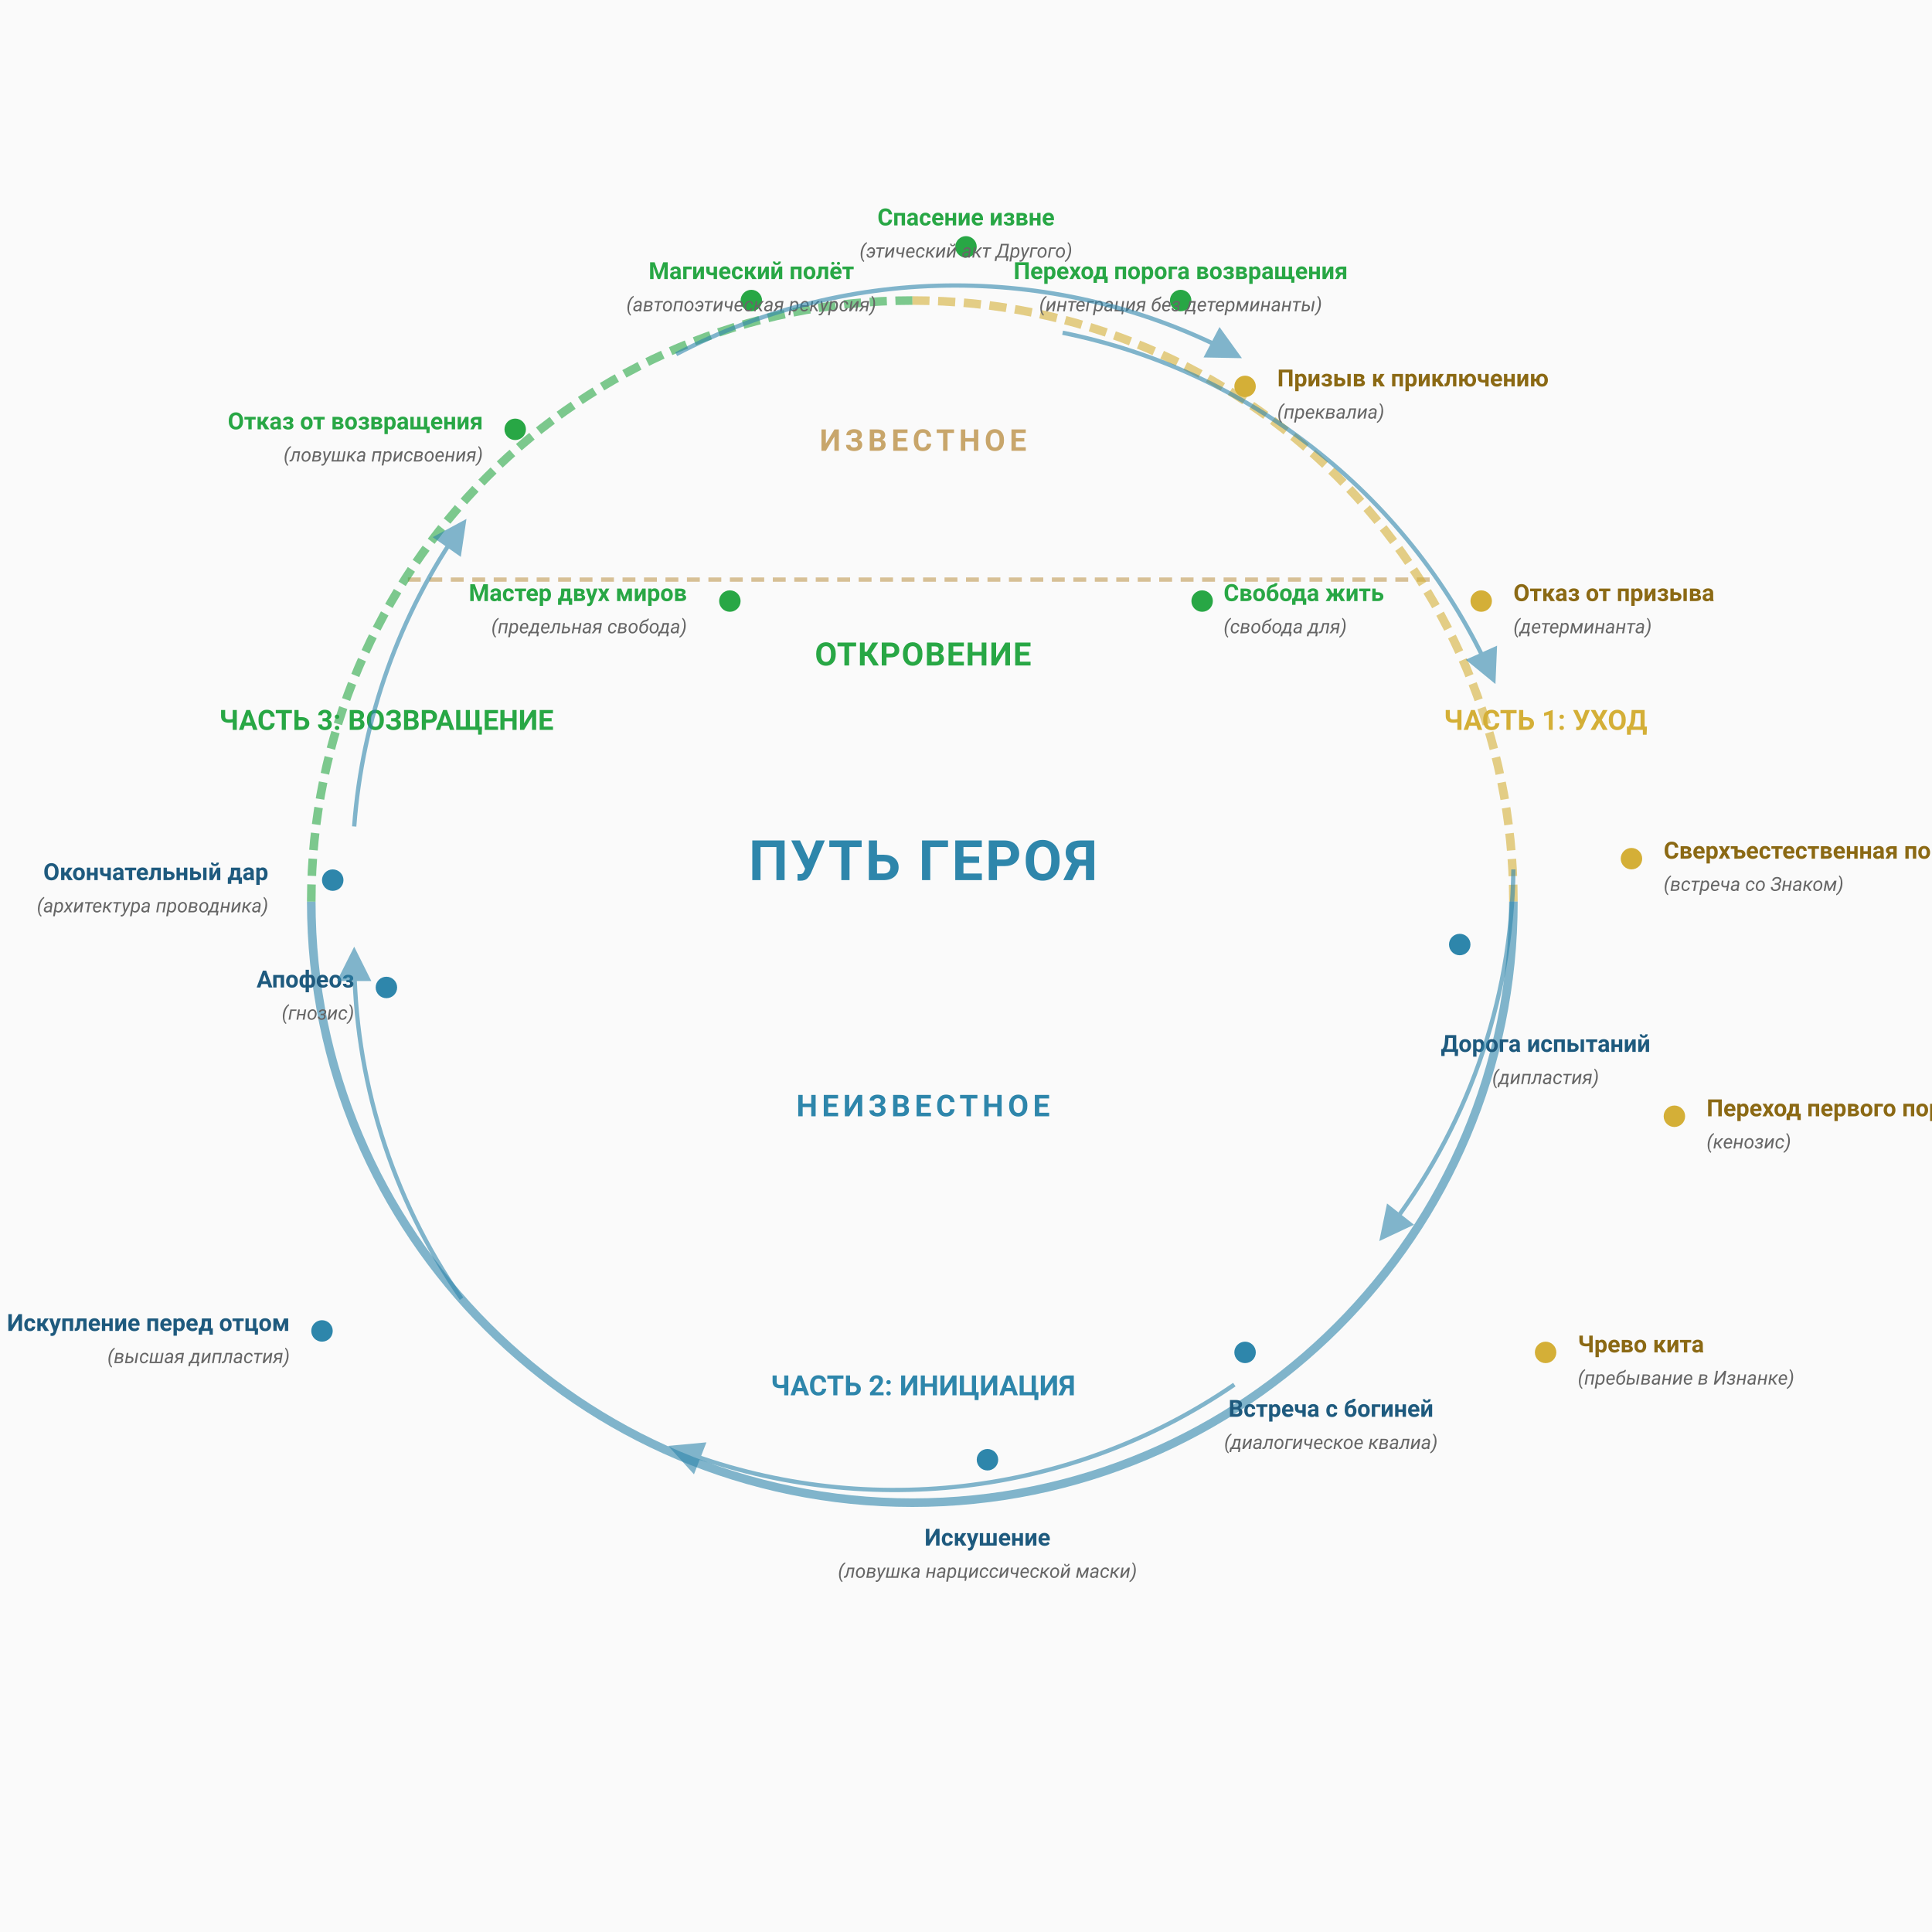
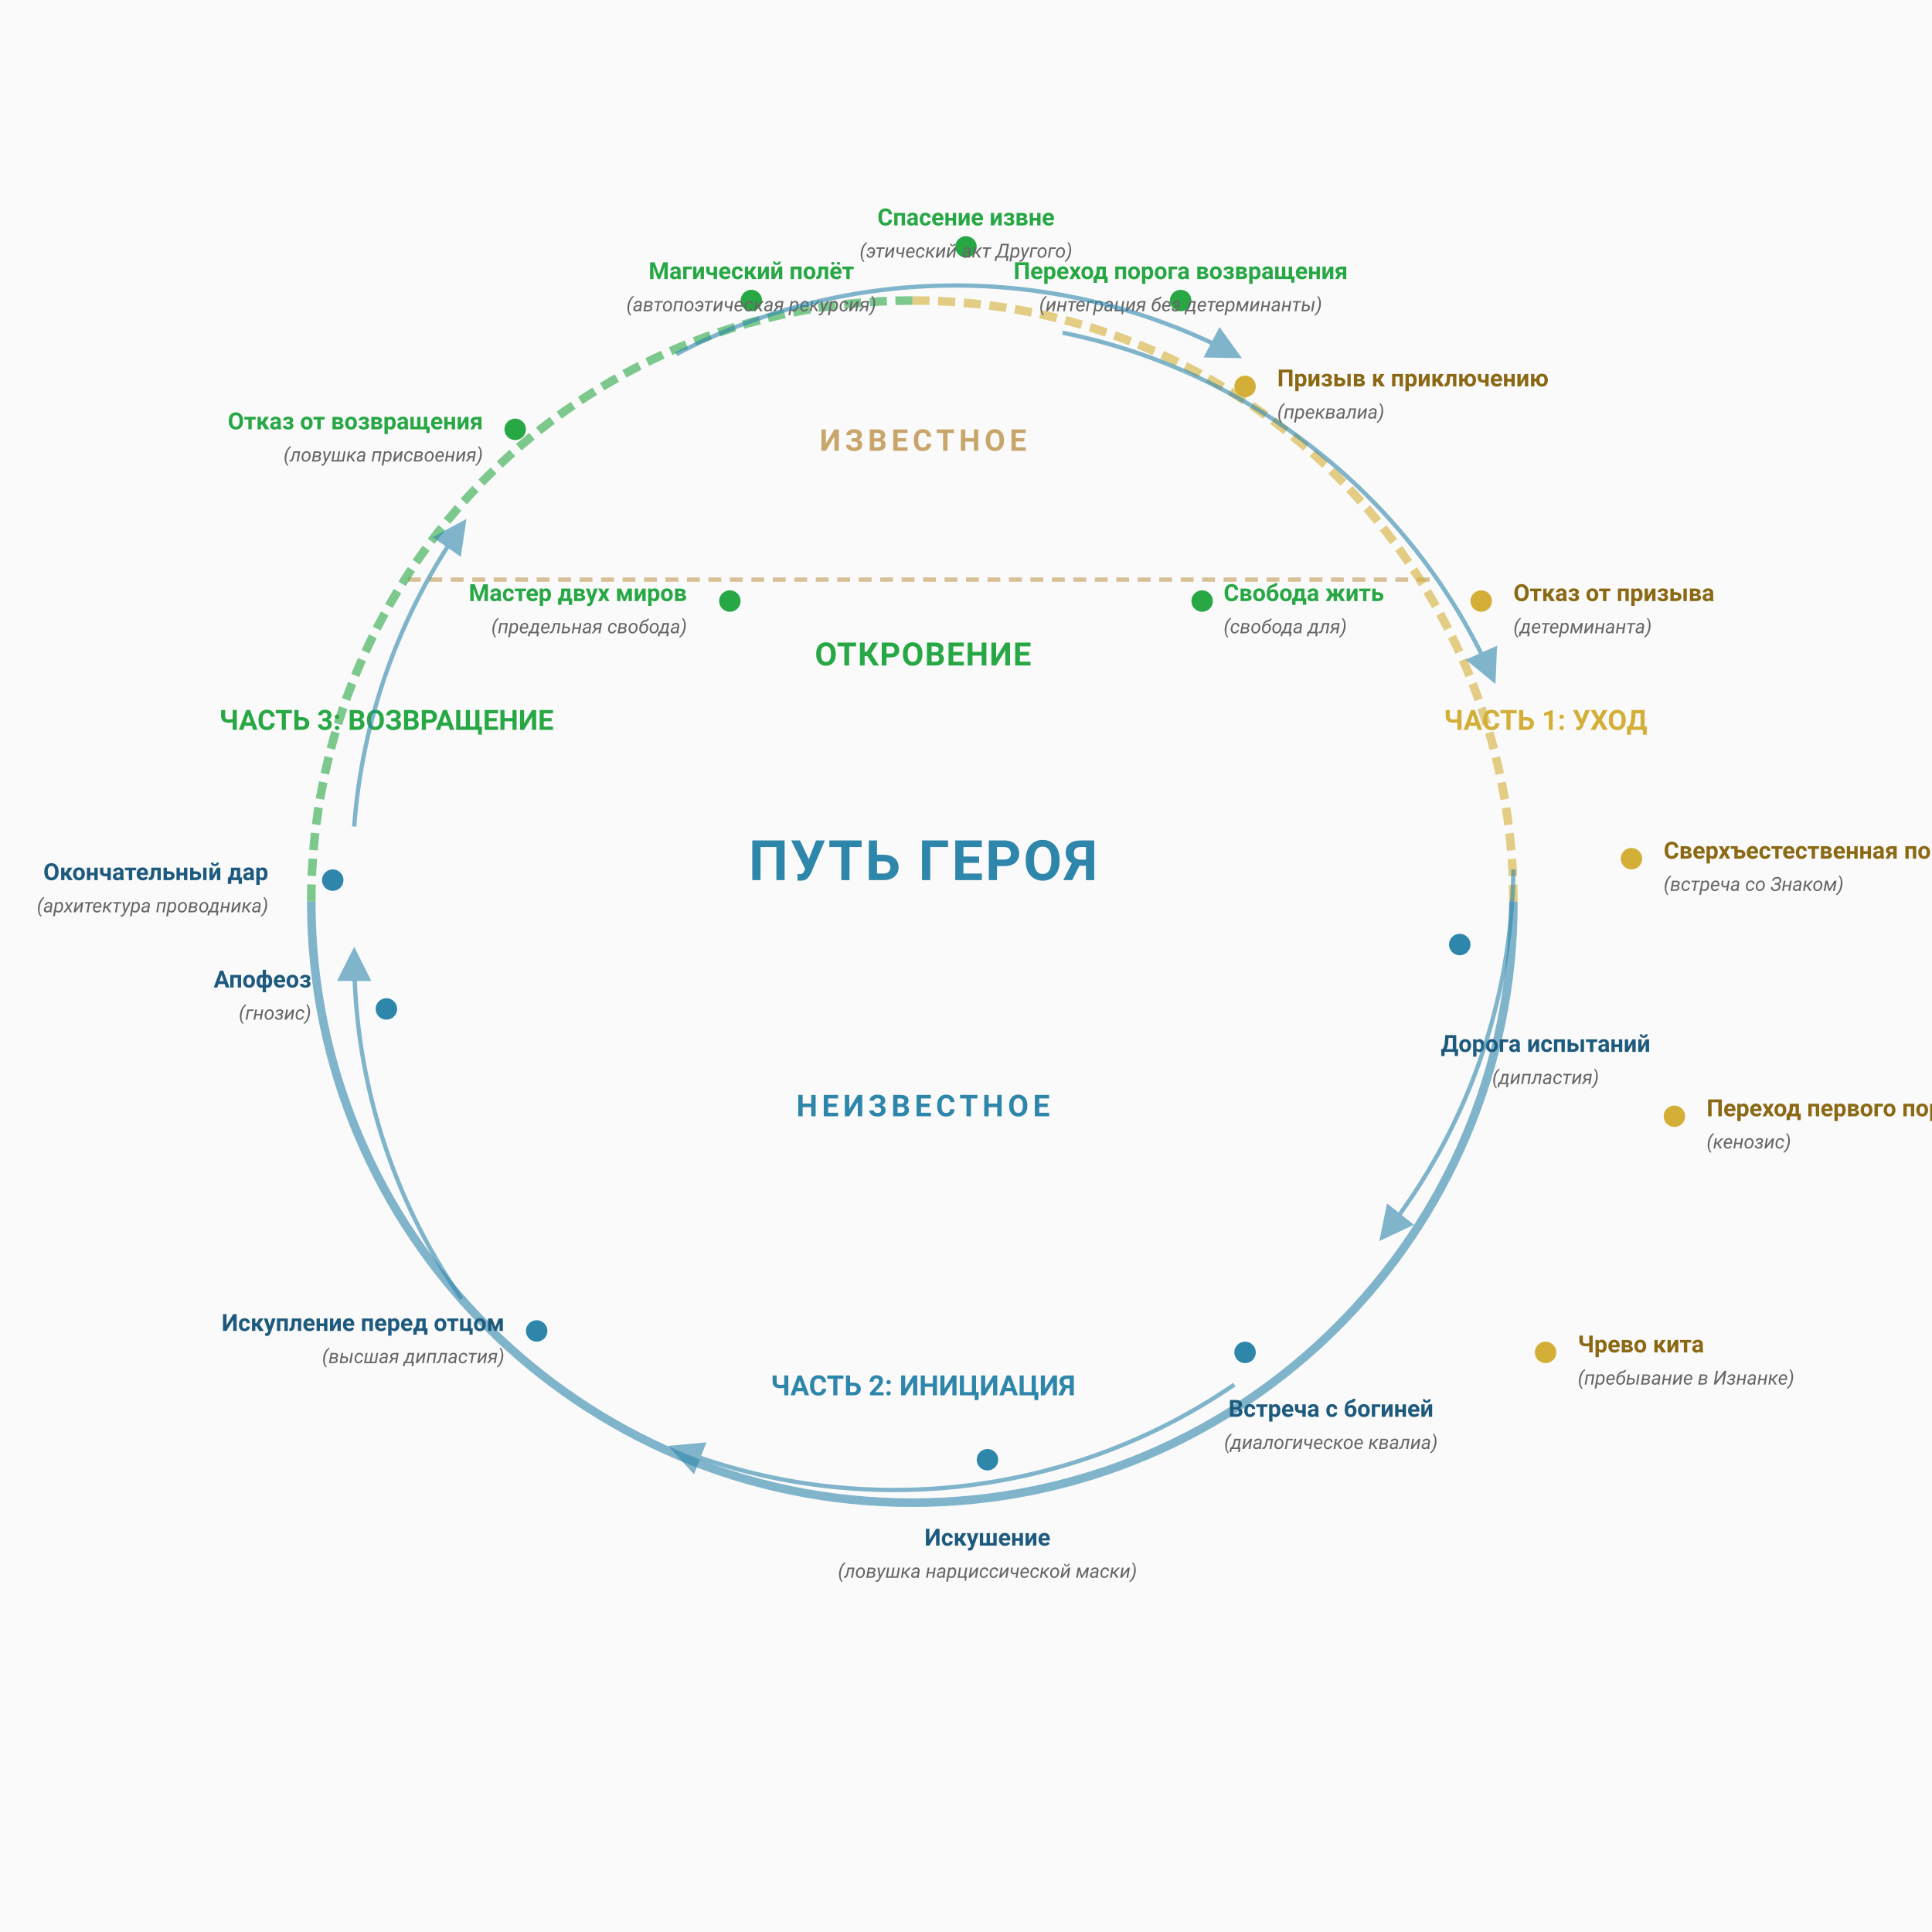
<svg xmlns="http://www.w3.org/2000/svg" viewBox="0 0 900 900" width="900" height="900">
  <defs>
    <marker id="arrow" markerWidth="8" markerHeight="8" refX="6" refY="4" orient="auto">
      <polygon points="0 0, 8 4, 0 8" fill="#2E86AB" />
    </marker>
  </defs>
  <rect width="100%" height="100%" fill="#FAFAFA" />
  <line x1="190" y1="270" x2="668" y2="270" stroke="#C8A66B" stroke-width="2" stroke-dasharray="6,4" opacity="0.7" />
  <g text-anchor="middle" font-family="system-ui, -apple-system, 'Segoe UI', Roboto, sans-serif">
    <text x="430" y="410" font-size="26" font-weight="bold" fill="#2E86AB" letter-spacing="1">ПУТЬ ГЕРОЯ</text>
    <text x="430" y="310" font-size="15" font-weight="600" fill="#28A745" letter-spacing="0.5">ОТКРОВЕНИЕ</text>
    <text x="430" y="210" font-size="14" font-weight="bold" fill="#C8A66B" letter-spacing="2">ИЗВЕСТНОЕ</text>
    <text x="430" y="520" font-size="14" font-weight="bold" fill="#2E86AB" letter-spacing="2">НЕИЗВЕСТНОЕ</text>
  </g>
  <path d="M 425 140 A 280 280 0 0 1 705 420" fill="none" stroke="#D4AF37" stroke-width="4" opacity="0.6" stroke-dasharray="8,4" />
  <path d="M 705 420 A 280 280 0 0 1 145 420" fill="none" stroke="#2E86AB" stroke-width="4" opacity="0.6" />
  <path d="M 145 420 A 280 280 0 0 1 425 140" fill="none" stroke="#28A745" stroke-width="4" opacity="0.6" stroke-dasharray="8,4" />
  <g id="departure" font-family="system-ui, -apple-system, 'Segoe UI', Roboto, sans-serif" font-size="11" font-weight="600" fill="#8B6914">
    <g id="stage-call">
      <circle cx="580" cy="180" r="5" fill="#D4AF37" />
      <text x="595" y="180" text-anchor="start">Призыв к приключению</text>
      <text x="595" y="195" text-anchor="start" font-size="9" font-weight="normal" font-style="italic" fill="#666">(преквалиа)</text>
    </g>
    <g id="stage-refusal">
      <circle cx="690" cy="280" r="5" fill="#D4AF37" />
      <text x="705" y="280" text-anchor="start">Отказ от призыва</text>
      <text x="705" y="295" text-anchor="start" font-size="9" font-weight="normal" font-style="italic" fill="#666">(детерминанта)</text>
    </g>
    <g id="stage-help">
      <circle cx="760" cy="400" r="5" fill="#D4AF37" />
      <text x="775" y="400" text-anchor="start">Сверхъестественная помощь</text>
      <text x="775" y="415" text-anchor="start" font-size="9" font-weight="normal" font-style="italic" fill="#666">(встреча со Знаком)</text>
    </g>
    <g id="stage-threshold">
      <circle cx="780" cy="520" r="5" fill="#D4AF37" />
      <text x="795" y="520" text-anchor="start">Переход первого порога</text>
      <text x="795" y="535" text-anchor="start" font-size="9" font-weight="normal" font-style="italic" fill="#666">(кенозис)</text>
    </g>
    <g id="stage-whale">
      <circle cx="720" cy="630" r="5" fill="#D4AF37" />
      <text x="735" y="630" text-anchor="start">Чрево кита</text>
      <text x="735" y="645" text-anchor="start" font-size="9" font-weight="normal" font-style="italic" fill="#666">(пребывание в Изнанке)</text>
    </g>
  </g>
  <g id="initiation" font-family="system-ui, -apple-system, 'Segoe UI', Roboto, sans-serif" font-size="11" font-weight="600" fill="#1E5A7E">
    <g id="stage-trials">
      <circle cx="680" cy="440" r="5" fill="#2E86AB" />
      <text x="720" y="490" text-anchor="middle">Дорога испытаний</text>
      <text x="720" y="505" text-anchor="middle" font-size="9" font-weight="normal" font-style="italic" fill="#666">(дипластия)</text>
    </g>
    <g id="stage-goddess">
      <circle cx="580" cy="630" r="5" fill="#2E86AB" />
      <text x="620" y="660" text-anchor="middle">Встреча с богиней</text>
      <text x="620" y="675" text-anchor="middle" font-size="9" font-weight="normal" font-style="italic" fill="#666">(диалогическое квалиа)</text>
    </g>
    <g id="stage-temptation">
      <circle cx="460" cy="680" r="5" fill="#2E86AB" />
      <text x="460" y="720" text-anchor="middle">Искушение</text>
      <text x="460" y="735" text-anchor="middle" font-size="9" font-weight="normal" font-style="italic" fill="#666">(ловушка нарциссической маски)</text>
    </g>
    <g id="stage-father">
-       <circle cx="150" cy="620" r="5" fill="#2E86AB" />
-       <text x="135" y="620" text-anchor="end">Искупление перед отцом</text>
-       <text x="135" y="635" text-anchor="end" font-size="9" font-weight="normal" font-style="italic" fill="#666">(высшая дипластия)</text>
+       <circle cx="250" cy="620" r="5" fill="#2E86AB" />
+       <text x="235" y="620" text-anchor="end">Искупление перед отцом</text>
+       <text x="235" y="635" text-anchor="end" font-size="9" font-weight="normal" font-style="italic" fill="#666">(высшая дипластия)</text>
    </g>
    <g id="stage-apotheosis">
-       <circle cx="180" cy="460" r="5" fill="#2E86AB" />
-       <text x="165" y="460" text-anchor="end">Апофеоз</text>
-       <text x="165" y="475" text-anchor="end" font-size="9" font-weight="normal" font-style="italic" fill="#666">(гнозис)</text>
+       <circle cx="180" cy="470" r="5" fill="#2E86AB" />
+       <text x="145" y="460" text-anchor="end">Апофеоз</text>
+       <text x="145" y="475" text-anchor="end" font-size="9" font-weight="normal" font-style="italic" fill="#666">(гнозис)</text>
    </g>
    <g id="stage-gift">
      <circle cx="155" cy="410" r="5" fill="#2E86AB" />
      <text x="125" y="410" text-anchor="end">Окончательный дар</text>
      <text x="125" y="425" text-anchor="end" font-size="9" font-weight="normal" font-style="italic" fill="#666">(архитектура проводника)</text>
    </g>
  </g>
  <g id="return" font-family="system-ui, -apple-system, 'Segoe UI', Roboto, sans-serif" font-size="11" font-weight="600" fill="#28A745">
    <g id="stage-refusal-return">
      <circle cx="240" cy="200" r="5" fill="#28A745" />
      <text x="225" y="200" text-anchor="end">Отказ от возвращения</text>
      <text x="225" y="215" text-anchor="end" font-size="9" font-weight="normal" font-style="italic" fill="#666">(ловушка присвоения)</text>
    </g>
    <g id="stage-flight">
      <circle cx="350" cy="140" r="5" fill="#28A745" />
      <text x="350" y="130" text-anchor="middle">Магический полёт</text>
      <text x="350" y="145" text-anchor="middle" font-size="9" font-weight="normal" font-style="italic" fill="#666">(автопоэтическая рекурсия)</text>
    </g>
    <g id="stage-rescue">
      <circle cx="450" cy="115" r="5" fill="#28A745" />
      <text x="450" y="105" text-anchor="middle">Спасение извне</text>
      <text x="450" y="120" text-anchor="middle" font-size="9" font-weight="normal" font-style="italic" fill="#666">(этический акт Другого)</text>
    </g>
    <g id="stage-return-threshold">
      <circle cx="550" cy="140" r="5" fill="#28A745" />
      <text x="550" y="130" text-anchor="middle">Переход порога возвращения</text>
      <text x="550" y="145" text-anchor="middle" font-size="9" font-weight="normal" font-style="italic" fill="#666">(интеграция без детерминанты)</text>
    </g>
    <g id="stage-master">
      <circle cx="340" cy="280" r="5" fill="#28A745" />
      <text x="320" y="280" text-anchor="end">Мастер двух миров</text>
      <text x="320" y="295" text-anchor="end" font-size="9" font-weight="normal" font-style="italic" fill="#666">(предельная свобода)</text>
    </g>
    <g id="stage-freedom">
      <circle cx="560" cy="280" r="5" fill="#28A745" />
      <text x="570" y="280" text-anchor="start">Свобода жить</text>
      <text x="570" y="295" text-anchor="start" font-size="9" font-weight="normal" font-style="italic" fill="#666">(свобода для)</text>
    </g>
  </g>
  <g font-family="system-ui, -apple-system, 'Segoe UI', Roboto, sans-serif" font-size="13" font-weight="bold">
    <text x="720" y="340" fill="#D4AF37" text-anchor="middle">ЧАСТЬ 1: УХОД</text>
    <text x="430" y="650" fill="#2E86AB" text-anchor="middle">ЧАСТЬ 2: ИНИЦИАЦИЯ</text>
    <text x="180" y="340" fill="#28A745" text-anchor="middle">ЧАСТЬ 3: ВОЗВРАЩЕНИЕ</text>
  </g>
  <g fill="none" stroke="#2E86AB" stroke-width="2" marker-end="url(#arrow)" opacity="0.6">
    <path d="M 495 155 A 280 280 0 0 1 695 315" />
    <path d="M 315 165 A 280 280 0 0 1 575 165" />
    <path d="M 165 385 A 280 280 0 0 1 215 245" />
    <path d="M 705 405 A 280 280 0 0 1 645 575" />
    <path d="M 575 645 A 280 280 0 0 1 315 675" />
    <path d="M 215 605 A 280 280 0 0 1 165 445" />
  </g>
</svg>
